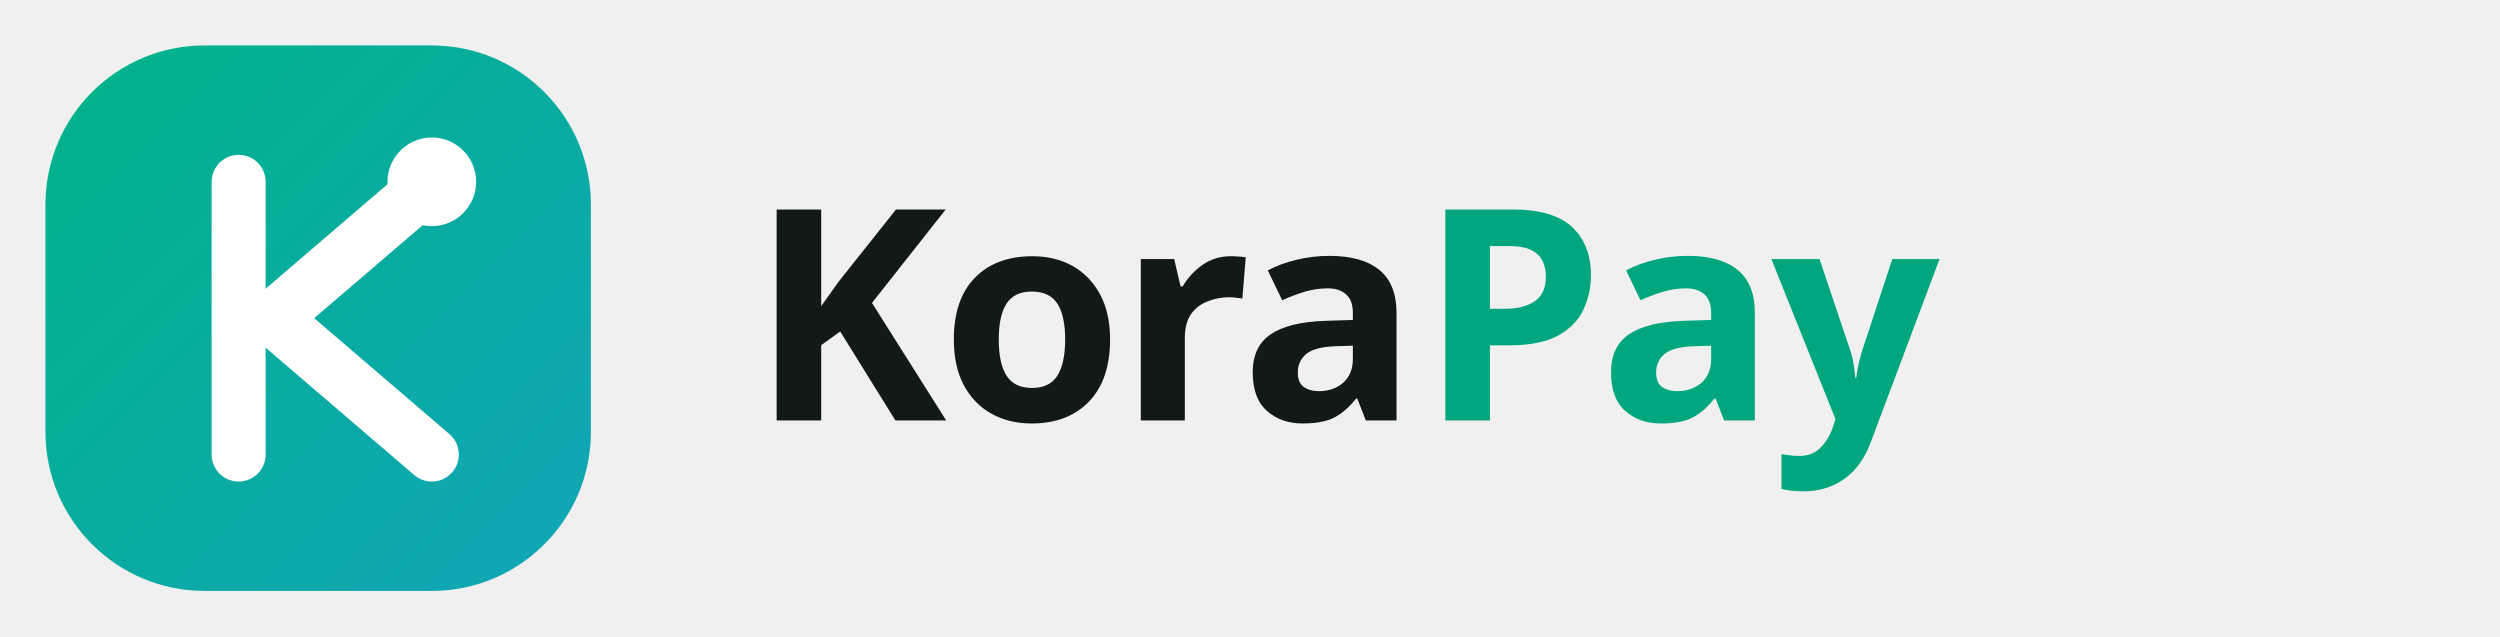
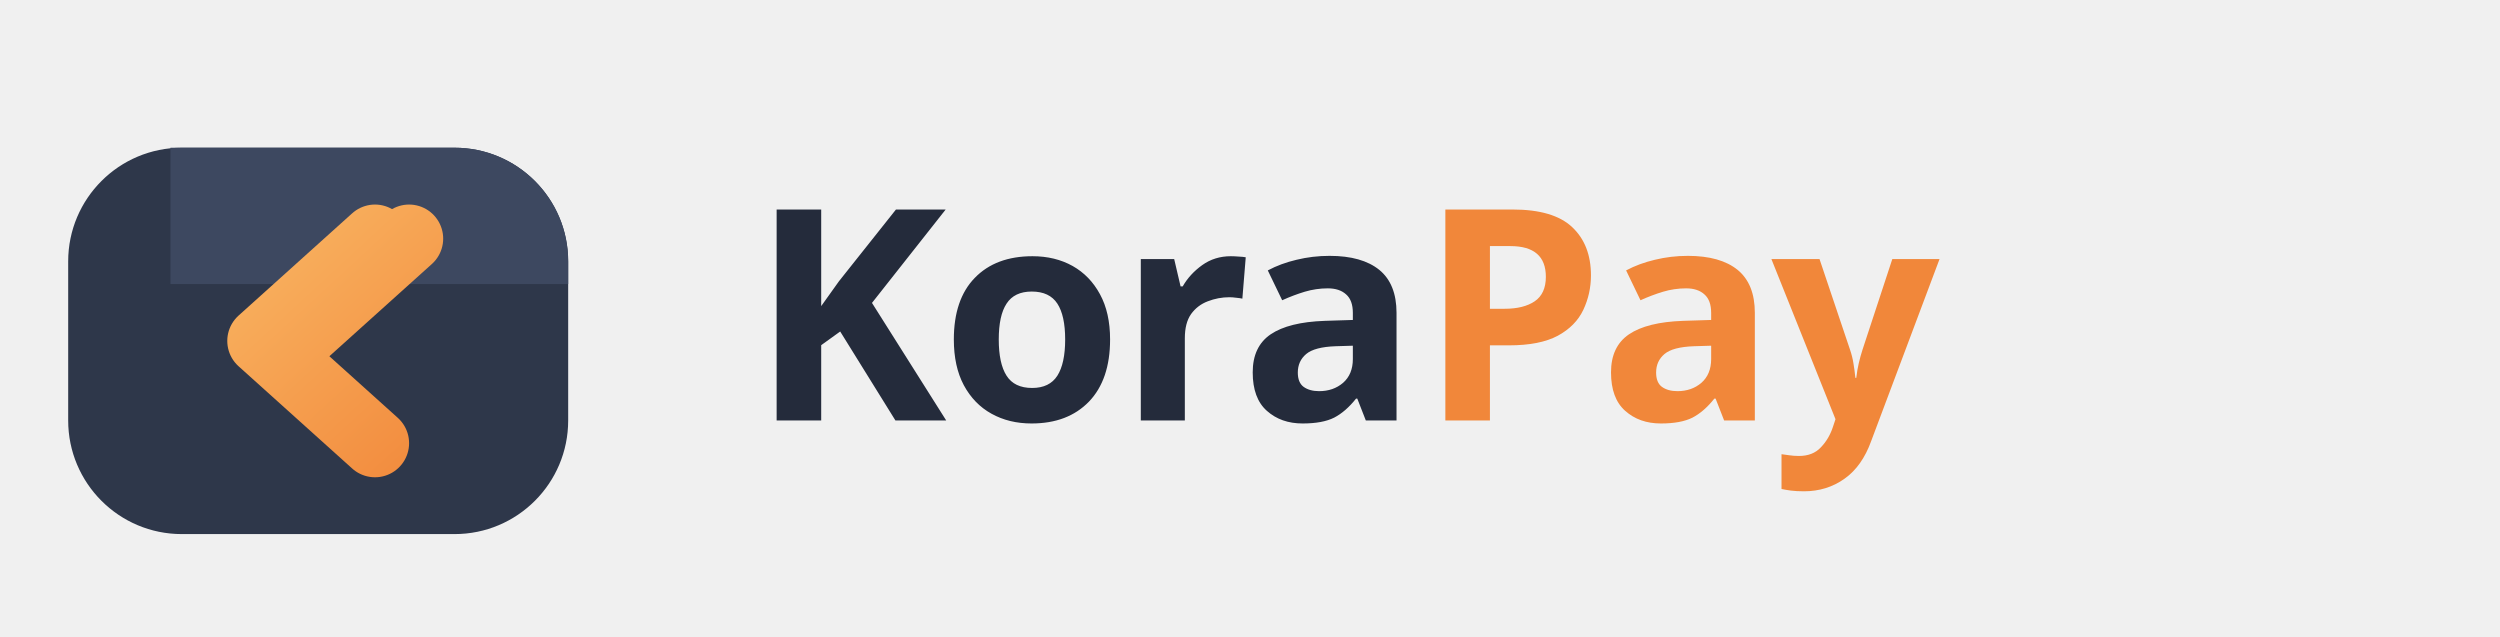
<svg xmlns="http://www.w3.org/2000/svg" width="220" height="56" viewBox="0 0 220 56" fill="none" role="img" aria-label="KoraPay">
  <defs>
-     <linearGradient id="kp-full" x1="4" y1="4" x2="52" y2="52" gradientUnits="userSpaceOnUse">
-       <stop stop-color="#00B389" />
-       <stop offset="1" stop-color="#12A5B8" />
+     <linearGradient id="kp-full-k" x1="16" y1="16" x2="40" y2="42" gradientUnits="userSpaceOnUse">
+       <stop stop-color="#FBBF6B" />
+       <stop offset="1" stop-color="#F1873A" />
    </linearGradient>
  </defs>
-   <rect x="4" y="4" width="48" height="48" rx="14" fill="url(#kp-full)" />
-   <path d="M21 16v24" stroke="#FFFFFF" stroke-width="4.75" stroke-linecap="round" />
-   <path d="M38 16 24 28l14 12" stroke="#FFFFFF" stroke-width="4.75" stroke-linecap="round" stroke-linejoin="round" fill="none" />
-   <circle cx="38" cy="16" r="3.9" fill="#FFFFFF" />
-   <text x="66" y="37" font-family="'Segoe UI', system-ui, -apple-system, sans-serif" font-size="26" font-weight="700" fill="#121A17" letter-spacing="-0.5">Kora<tspan fill="#00A67E">Pay</tspan>
+   <rect x="6" y="13" width="44" height="34" rx="10" fill="#2E374A" />
+   <path d="M15 13h25a10 10 0 0 1 10 10v2H15z" fill="#3D4860" />
+   <path d="M33 21 23 30l10 9" stroke="url(#kp-full-k)" stroke-width="6" stroke-linecap="round" stroke-linejoin="round" fill="none" />
+   <path d="M26 30 36 21" stroke="url(#kp-full-k)" stroke-width="6" stroke-linecap="round" fill="none" />
+   <text x="66" y="37" font-family="'Segoe UI', system-ui, -apple-system, sans-serif" font-size="26" font-weight="700" fill="#242B3B" letter-spacing="-0.5">Kora<tspan fill="#F1873A">Pay</tspan>
  </text>
</svg>
